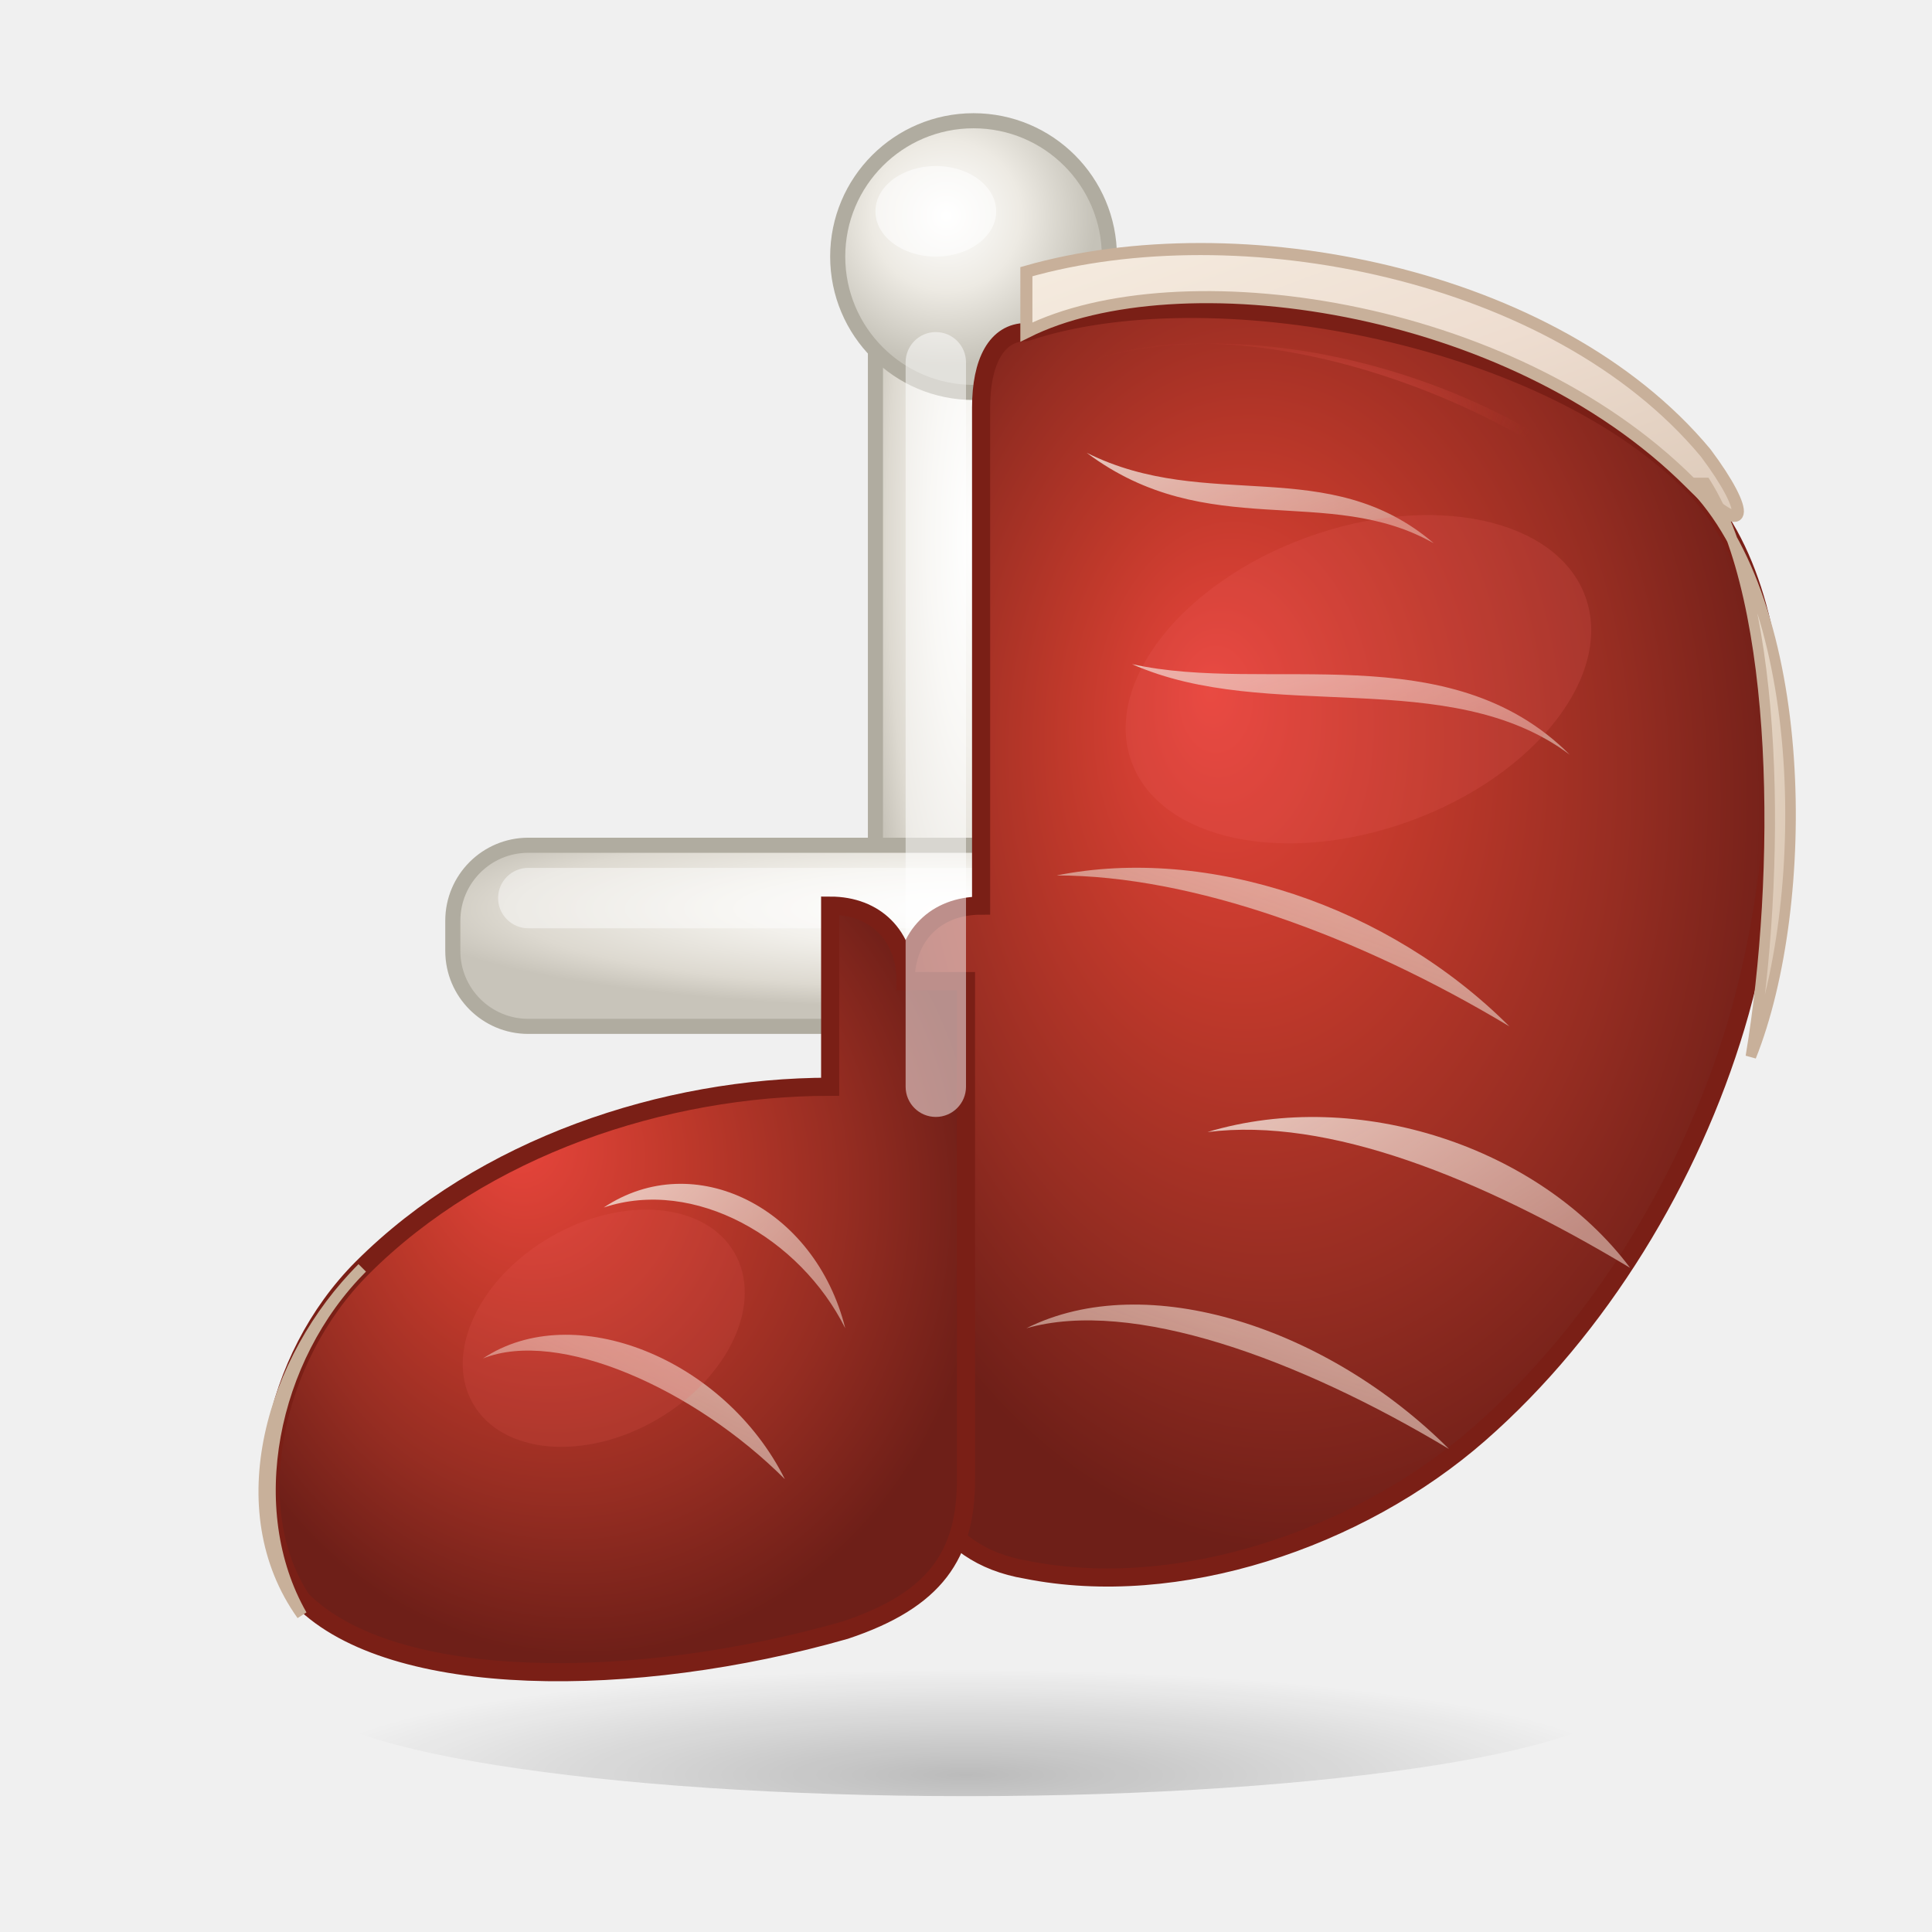
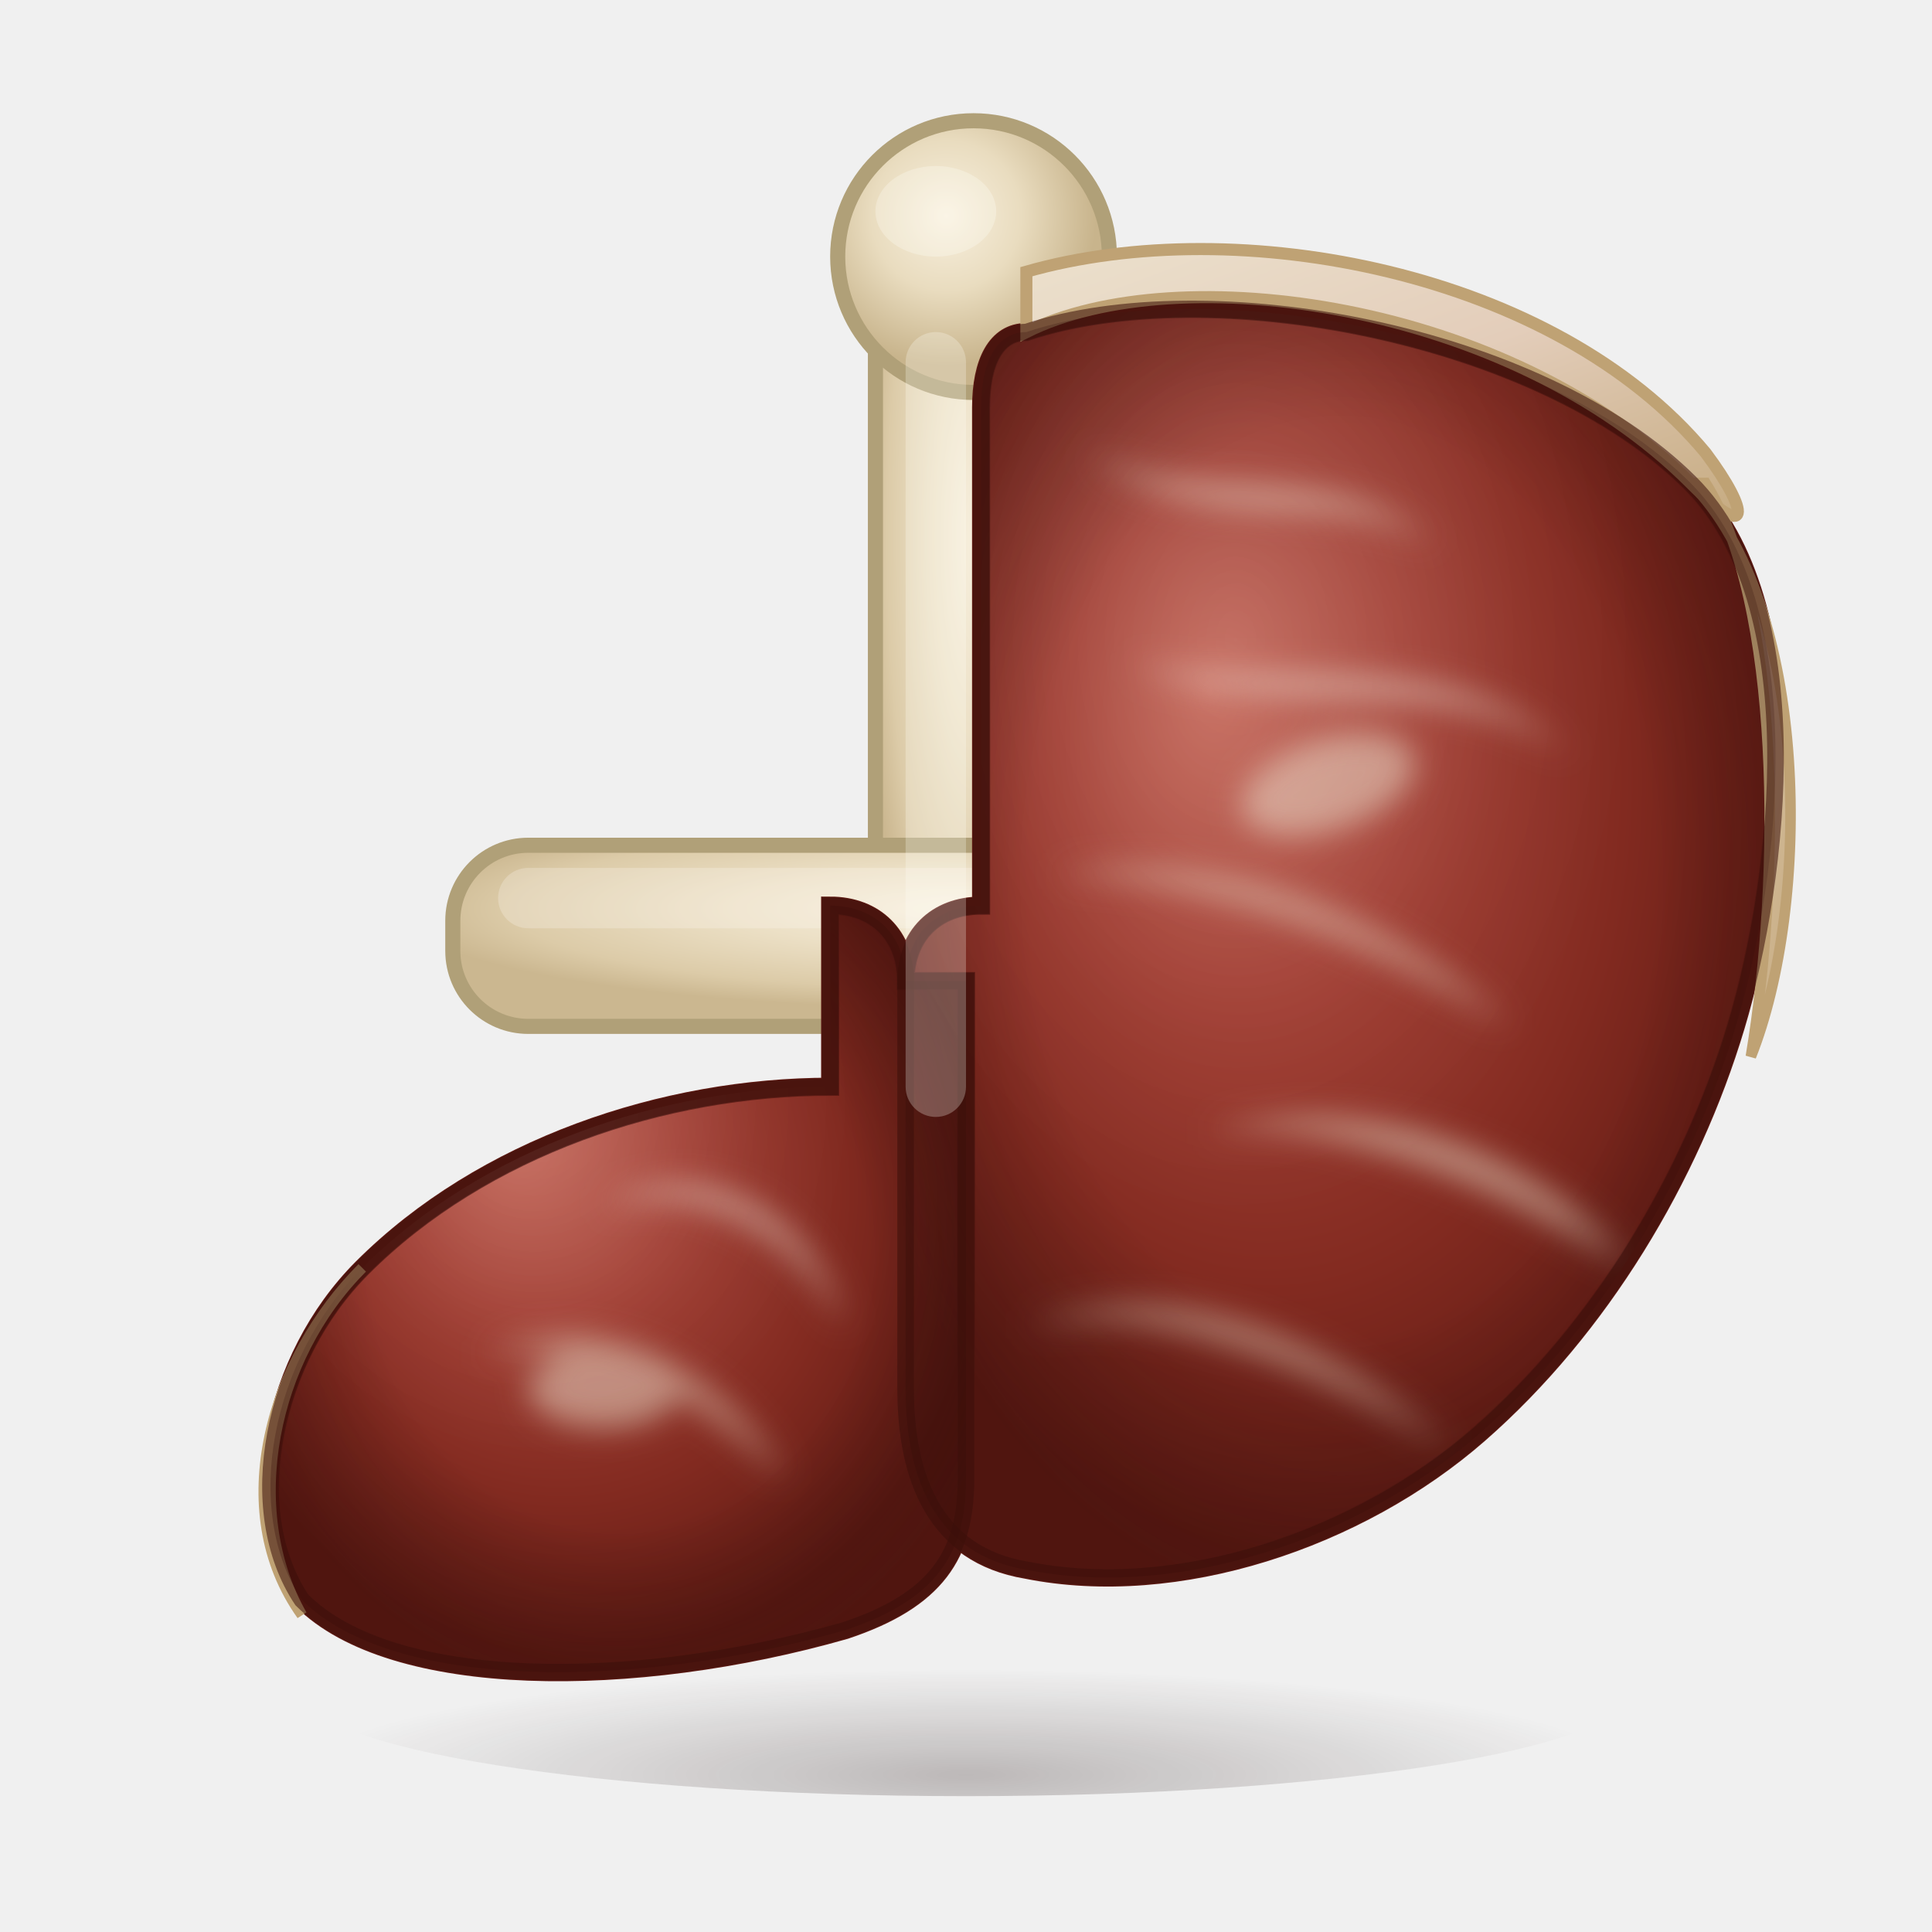
<svg xmlns="http://www.w3.org/2000/svg" viewBox="0 0 128 128">
  <defs>
    <radialGradient id="g_meat_main" cx="45%" cy="40%" r="58%" fx="35%" fy="30%">
-       <stop offset="0%" stop-color="#e8453c" />
-       <stop offset="35%" stop-color="#c0392b" />
-       <stop offset="70%" stop-color="#962d22" />
-       <stop offset="100%" stop-color="#6e1f18" />
+       <stop offset="0%" stop-color="#c15f50" />
+       <stop offset="35%" stop-color="#a23f34" />
+       <stop offset="70%" stop-color="#822a20" />
+       <stop offset="100%" stop-color="#5e1a13" />
    </radialGradient>
-     <radialGradient id="g_meat_highlight" cx="35%" cy="28%" r="40%">
-       <stop offset="0%" stop-color="#f06060" stop-opacity="0.7" />
-       <stop offset="100%" stop-color="#c0392b" stop-opacity="0" />
+     <radialGradient id="g_meat_sheen" cx="38%" cy="26%" r="46%">
+       <stop offset="0%" stop-color="#ffffff" stop-opacity="0.14" />
+       <stop offset="70%" stop-color="#ffffff" stop-opacity="0.02" />
+       <stop offset="100%" stop-color="#ffffff" stop-opacity="0" />
+     </radialGradient>
+     <radialGradient id="g_meat_vignette" cx="50%" cy="45%" r="58%">
+       <stop offset="62%" stop-color="#000000" stop-opacity="0" />
+       <stop offset="100%" stop-color="#2e0a07" stop-opacity="0.30" />
    </radialGradient>
    <linearGradient id="g_meat_fat1" x1="0%" y1="0%" x2="100%" y2="100%">
-       <stop offset="0%" stop-color="#f5ece0" />
-       <stop offset="50%" stop-color="#eeddd0" />
-       <stop offset="100%" stop-color="#dcc9b8" />
+       <stop offset="0%" stop-color="#ece1cd" />
+       <stop offset="50%" stop-color="#e3cdba" />
+       <stop offset="100%" stop-color="#c6ab81" />
    </linearGradient>
    <linearGradient id="g_meat_fat2" x1="0%" y1="0%" x2="100%" y2="100%">
-       <stop offset="0%" stop-color="#f0e6d8" />
-       <stop offset="100%" stop-color="#d9c4b0" />
+       <stop offset="0%" stop-color="#e6d4bd" />
+       <stop offset="100%" stop-color="#c6ab81" />
    </linearGradient>
    <radialGradient id="g_meat_bone" cx="50%" cy="35%" r="55%">
-       <stop offset="0%" stop-color="#ffffff" />
-       <stop offset="40%" stop-color="#f2f0eb" />
-       <stop offset="80%" stop-color="#ddd9d0" />
-       <stop offset="100%" stop-color="#c8c4ba" />
+       <stop offset="0%" stop-color="#f7efdd" />
+       <stop offset="40%" stop-color="#ece0c6" />
+       <stop offset="80%" stop-color="#dccba8" />
+       <stop offset="100%" stop-color="#cbb790" />
    </radialGradient>
    <radialGradient id="g_meat_bone_end" cx="40%" cy="35%" r="55%">
-       <stop offset="0%" stop-color="#ffffff" />
-       <stop offset="50%" stop-color="#edeae3" />
-       <stop offset="100%" stop-color="#c5c2b8" />
+       <stop offset="0%" stop-color="#f8f0df" />
+       <stop offset="50%" stop-color="#e9dcbf" />
+       <stop offset="100%" stop-color="#c8b48c" />
    </radialGradient>
-     <linearGradient id="g_meat_marbling1" x1="0%" y1="0%" x2="100%" y2="60%">
-       <stop offset="0%" stop-color="#f0ddd4" stop-opacity="0.85" />
-       <stop offset="100%" stop-color="#e8cec3" stop-opacity="0.6" />
-     </linearGradient>
-     <linearGradient id="g_meat_marbling2" x1="100%" y1="0%" x2="0%" y2="100%">
-       <stop offset="0%" stop-color="#efd8cc" stop-opacity="0.75" />
-       <stop offset="100%" stop-color="#e0c8bc" stop-opacity="0.5" />
-     </linearGradient>
    <radialGradient id="g_meat_shadow" cx="50%" cy="90%" r="50%">
-       <stop offset="0%" stop-color="#000000" stop-opacity="0.22" />
-       <stop offset="100%" stop-color="#000000" stop-opacity="0" />
+       <stop offset="0%" stop-color="#1a0a0a" stop-opacity="0.24" />
+       <stop offset="100%" stop-color="#1a0a0a" stop-opacity="0" />
    </radialGradient>
+     <filter id="soft" x="-30%" y="-30%" width="160%" height="160%">
+       <feGaussianBlur stdDeviation="1.0" />
+     </filter>
+     <clipPath id="clip_meat">
+       <path d="M68 22 C80 18, 102 22, 112 32 C120 40, 118 58, 115 68 C112 78, 106 88, 98 95 C90 102, 78 106, 68 104 C62 103, 60 98, 60 92 L60 65 C60 62, 62 60, 65 60 L65 27 C65 24, 66 22, 68 22 Z" />
+       <path d="M60 65 C60 62, 58 60, 55 60 L55 72 C44 72, 32 76, 24 84 C18 90, 16 100, 20 106 C26 112, 42 112, 56 108 C62 106, 64 103, 64 98 L64 65 Z" />
+     </clipPath>
  </defs>
  <ellipse cx="64" cy="112" rx="44" ry="7" fill="url(#g_meat_shadow)" />
-   <rect x="58" y="14" width="13" height="62" rx="5" ry="5" fill="url(#g_meat_bone)" stroke="#b0aca0" stroke-width="1" />
-   <ellipse cx="64.5" cy="17" rx="9" ry="9" fill="url(#g_meat_bone_end)" stroke="#b0aca0" stroke-width="1" />
-   <ellipse cx="62" cy="14" rx="4" ry="3" fill="#ffffff" fill-opacity="0.55" />
-   <rect x="30" y="56" width="68" height="12" rx="5" ry="5" fill="url(#g_meat_bone)" stroke="#b0aca0" stroke-width="1" />
-   <rect x="33" y="57.5" width="62" height="4" rx="2" fill="#ffffff" fill-opacity="0.45" />
-   <path d="M68 22 C80 18, 102 22, 112 32 C120 40, 118 58, 115 68 C112 78, 106 88, 98 95 C90 102, 78 106, 68 104 C62 103, 60 98, 60 92 L60 65 C60 62, 62 60, 65 60 L65 27 C65 24, 66 22, 68 22 Z" fill="url(#g_meat_main)" stroke="#7a1f16" stroke-width="1.2" />
-   <path d="M60 65 C60 62, 58 60, 55 60 L55 72 C44 72, 32 76, 24 84 C18 90, 16 100, 20 106 C26 112, 42 112, 56 108 C62 106, 64 103, 64 98 L64 65 Z" fill="url(#g_meat_main)" stroke="#7a1f16" stroke-width="1.2" />
-   <path d="M68 22 C78 17, 100 20, 112 32 C116 36, 116 34, 113 30 C103 18, 82 14, 68 18 Z" fill="url(#g_meat_fat1)" stroke="#c8b09a" stroke-width="0.8" />
-   <path d="M112 32 C120 40, 120 60, 116 70 C118 58, 118 40, 113 32 Z" fill="url(#g_meat_fat2)" stroke="#c8b09a" stroke-width="0.7" />
-   <path d="M24 84 C18 90, 15 100, 20 107 C16 100, 18 90, 24 84 Z" fill="url(#g_meat_fat1)" stroke="#c8b09a" stroke-width="0.7" />
-   <path d="M72 30 C80 34, 88 30, 95 36 C88 32, 80 36, 72 30 Z" fill="url(#g_meat_marbling1)" stroke="none" />
-   <path d="M75 44 C84 46, 96 42, 104 50 C96 44, 84 48, 75 44 Z" fill="url(#g_meat_marbling1)" stroke="none" />
-   <path d="M70 58 C80 56, 92 60, 100 68 C90 62, 79 58, 70 58 Z" fill="url(#g_meat_marbling2)" stroke="none" />
-   <path d="M80 75 C90 72, 102 76, 108 84 C98 78, 88 74, 80 75 Z" fill="url(#g_meat_marbling1)" stroke="none" />
-   <path d="M68 88 C76 84, 88 88, 96 96 C86 90, 75 86, 68 88 Z" fill="url(#g_meat_marbling2)" stroke="none" />
-   <path d="M40 80 C46 76, 54 80, 56 88 C53 82, 46 78, 40 80 Z" fill="url(#g_meat_marbling1)" stroke="none" />
-   <path d="M32 90 C38 86, 48 90, 52 98 C46 92, 37 88, 32 90 Z" fill="url(#g_meat_marbling2)" stroke="none" />
-   <path d="M72 24 C84 20, 104 26, 112 38 C102 26, 82 20, 72 24 Z" fill="url(#g_meat_highlight)" stroke="none" />
-   <ellipse cx="90" cy="45" rx="16" ry="10" fill="#f06060" fill-opacity="0.18" transform="rotate(-20 90 45)" />
-   <ellipse cx="40" cy="88" rx="10" ry="7" fill="#f06060" fill-opacity="0.15" transform="rotate(-30 40 88)" />
-   <rect x="60" y="22" width="4" height="52" rx="2" fill="#ffffff" fill-opacity="0.5" />
+   <rect x="58" y="14" width="13" height="62" rx="5" ry="5" fill="url(#g_meat_bone)" stroke="#b0a078" stroke-width="1" />
+   <ellipse cx="64.5" cy="17" rx="9" ry="9" fill="url(#g_meat_bone_end)" stroke="#b0a078" stroke-width="1" />
+   <ellipse cx="62" cy="14" rx="4" ry="3" fill="#fffdf6" fill-opacity="0.28" />
+   <rect x="30" y="56" width="68" height="12" rx="5" ry="5" fill="url(#g_meat_bone)" stroke="#b0a078" stroke-width="1" />
+   <rect x="33" y="57.5" width="62" height="4" rx="2" fill="#fffdf6" fill-opacity="0.24" />
+   <path d="M68 22 C80 18, 102 22, 112 32 C120 40, 118 58, 115 68 C112 78, 106 88, 98 95 C90 102, 78 106, 68 104 C62 103, 60 98, 60 92 L60 65 C60 62, 62 60, 65 60 L65 27 C65 24, 66 22, 68 22 Z" fill="url(#g_meat_main)" stroke="#5e1a13" stroke-width="1.2" />
+   <path d="M60 65 C60 62, 58 60, 55 60 L55 72 C44 72, 32 76, 24 84 C18 90, 16 100, 20 106 C26 112, 42 112, 56 108 C62 106, 64 103, 64 98 L64 65 Z" fill="url(#g_meat_main)" stroke="#5e1a13" stroke-width="1.2" />
+   <path d="M68 22 C78 17, 100 20, 112 32 C116 36, 116 34, 113 30 C103 18, 82 14, 68 18 Z" fill="url(#g_meat_fat1)" stroke="#bfa274" stroke-width="0.8" />
+   <path d="M112 32 C120 40, 120 60, 116 70 C118 58, 118 40, 113 32 Z" fill="url(#g_meat_fat2)" stroke="#bfa274" stroke-width="0.7" />
+   <path d="M24 84 C18 90, 15 100, 20 107 C16 100, 18 90, 24 84 Z" fill="url(#g_meat_fat1)" stroke="#bfa274" stroke-width="0.7" />
+   <g clip-path="url(#clip_meat)" filter="url(#soft)" opacity="0.5">
+     <path d="M72 30 C80 34, 88 30, 95 36 C88 32, 80 36, 72 30 Z" fill="#ece1cd" />
+     <path d="M75 44 C84 46, 96 42, 104 50 C96 44, 84 48, 75 44 Z" fill="#efe0d3" />
+     <path d="M70 58 C80 56, 92 60, 100 68 C90 62, 79 58, 70 58 Z" fill="#e3cdba" />
+     <path d="M80 75 C90 72, 102 76, 108 84 C98 78, 88 74, 80 75 Z" fill="#ece1cd" />
+     <path d="M68 88 C76 84, 88 88, 96 96 C86 90, 75 86, 68 88 Z" fill="#e3cdba" />
+     <path d="M40 80 C46 76, 54 80, 56 88 C53 82, 46 78, 40 80 Z" fill="#efe0d3" />
+     <path d="M32 90 C38 86, 48 90, 52 98 C46 92, 37 88, 32 90 Z" fill="#e3cdba" />
+     <ellipse cx="88" cy="52" rx="6" ry="3" transform="rotate(-18 88 52)" fill="#ece1cd" />
+     <ellipse cx="40" cy="92" rx="5" ry="2.6" fill="#ece1cd" />
+   </g>
+   <path d="M68 22 C80 18, 102 22, 112 32 C120 40, 118 58, 115 68 C112 78, 106 88, 98 95 C90 102, 78 106, 68 104 C62 103, 60 98, 60 92 L60 65 C60 62, 62 60, 65 60 L65 27 C65 24, 66 22, 68 22 Z" fill="url(#g_meat_vignette)" />
+   <path d="M60 65 C60 62, 58 60, 55 60 L55 72 C44 72, 32 76, 24 84 C18 90, 16 100, 20 106 C26 112, 42 112, 56 108 C62 106, 64 103, 64 98 L64 65 Z" fill="url(#g_meat_vignette)" />
+   <path d="M68 22 C80 18, 102 22, 112 32 C120 40, 118 58, 115 68 C112 78, 106 88, 98 95 C90 102, 78 106, 68 104 C62 103, 60 98, 60 92 L60 65 C60 62, 62 60, 65 60 L65 27 C65 24, 66 22, 68 22 Z" fill="url(#g_meat_sheen)" />
+   <path d="M60 65 C60 62, 58 60, 55 60 L55 72 C44 72, 32 76, 24 84 C18 90, 16 100, 20 106 C26 112, 42 112, 56 108 C62 106, 64 103, 64 98 L64 65 Z" fill="url(#g_meat_sheen)" />
+   <path d="M68 22 C80 18, 102 22, 112 32 C120 40, 118 58, 115 68 C112 78, 106 88, 98 95 C90 102, 78 106, 68 104 C62 103, 60 98, 60 92 L60 65 C60 62, 62 60, 65 60 L65 27 C65 24, 66 22, 68 22 Z" fill="none" stroke="#3a0f0a" stroke-width="1.1" opacity="0.55" />
+   <path d="M60 65 C60 62, 58 60, 55 60 L55 72 C44 72, 32 76, 24 84 C18 90, 16 100, 20 106 C26 112, 42 112, 56 108 C62 106, 64 103, 64 98 L64 65 Z" fill="none" stroke="#3a0f0a" stroke-width="1.1" opacity="0.55" />
+   <rect x="60" y="22" width="4" height="52" rx="2" fill="#fffdf6" fill-opacity="0.26" />
</svg>
